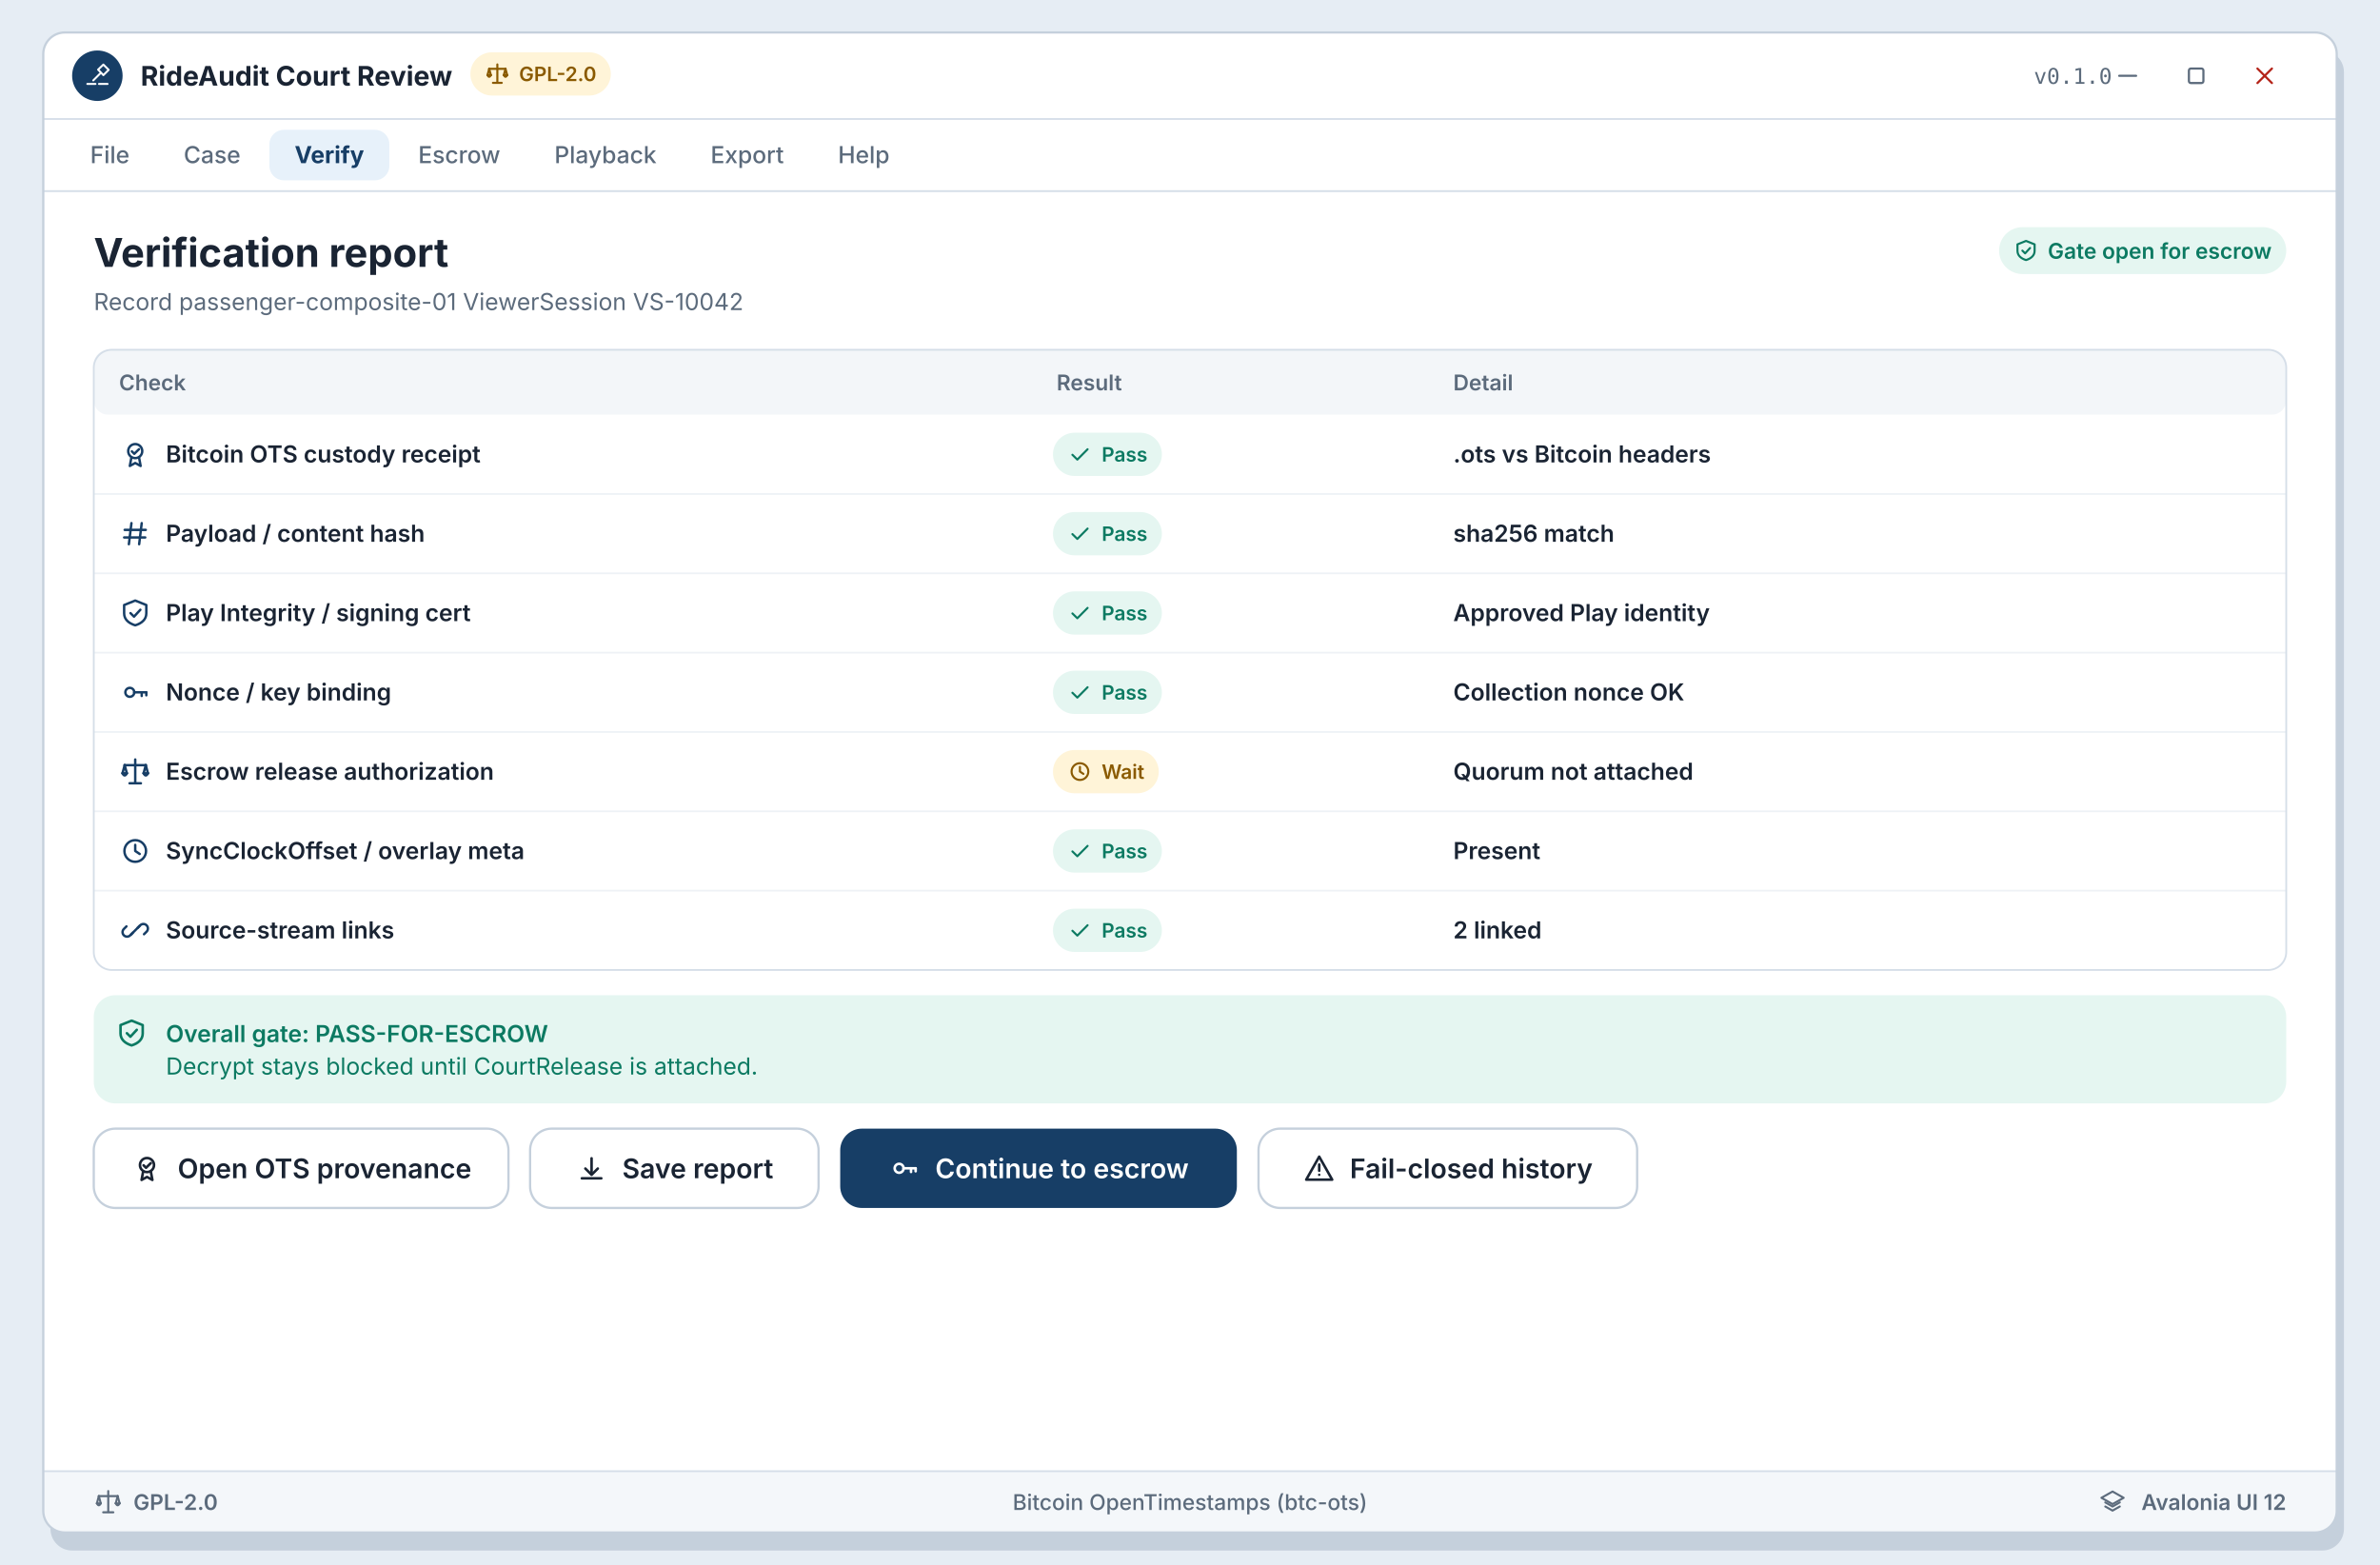
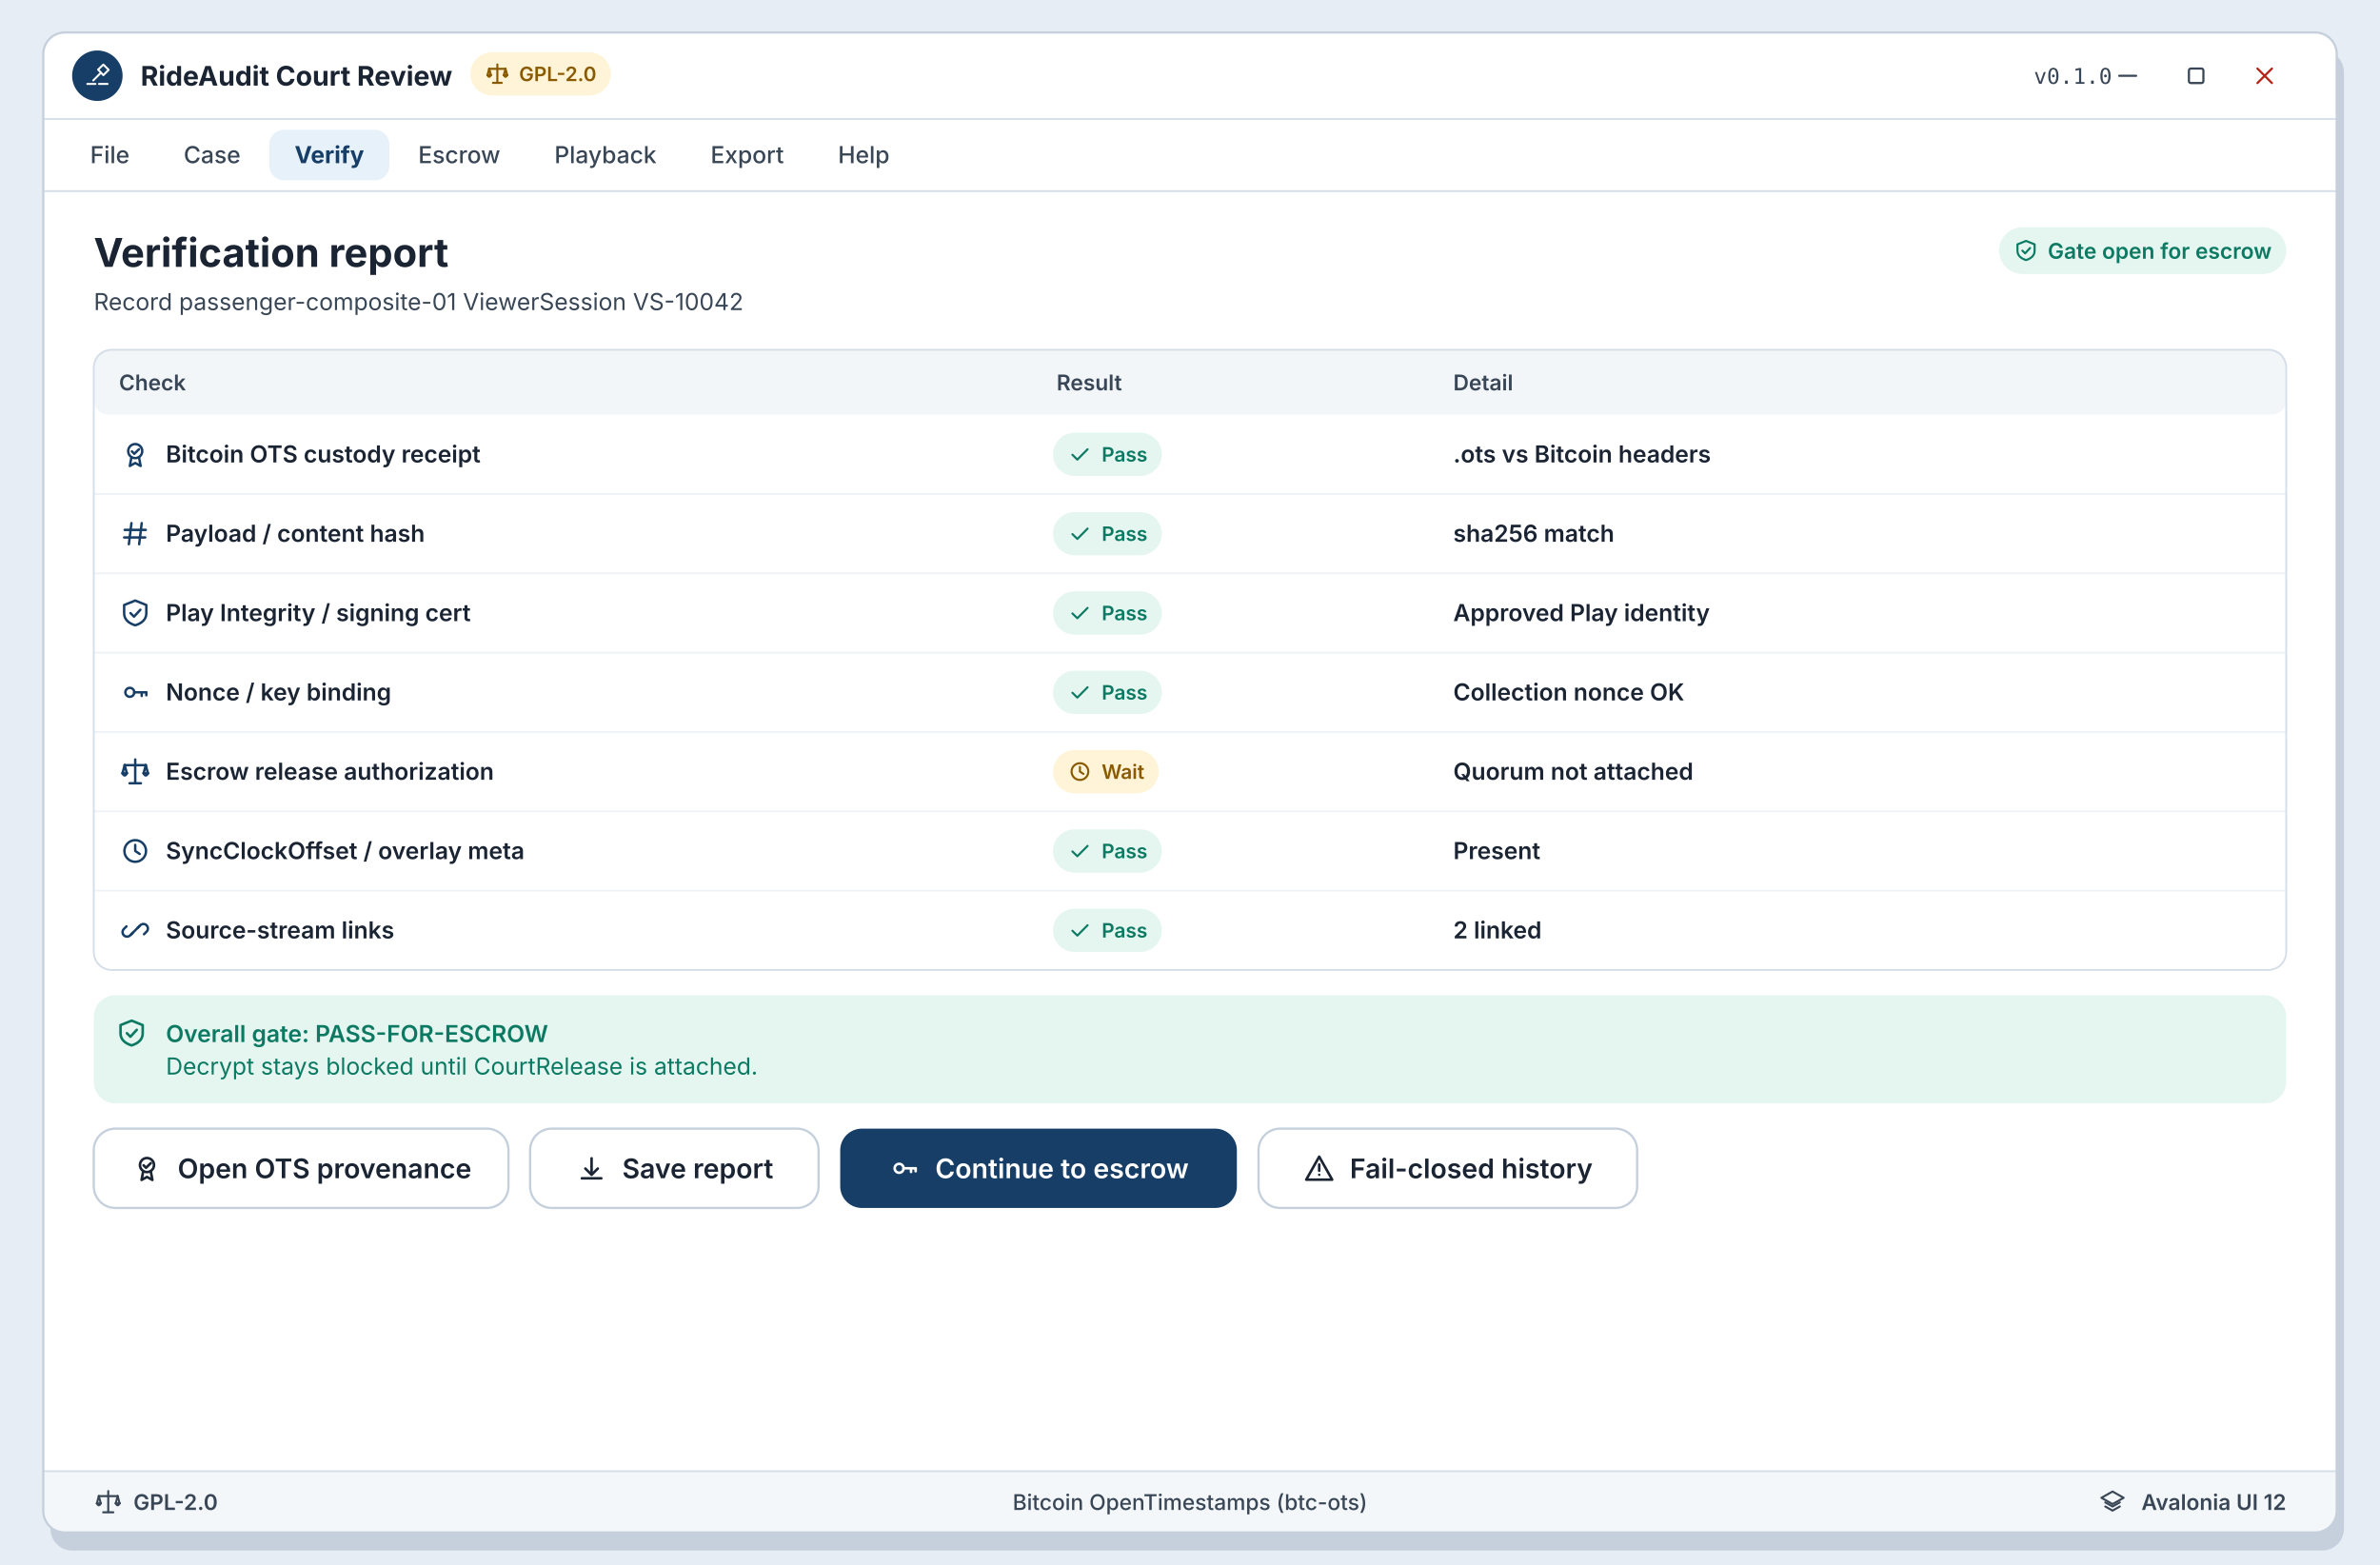
<svg xmlns="http://www.w3.org/2000/svg" width="1320" height="868" viewBox="0 0 1320 868" role="img">
  <defs>
    <clipPath id="win">
      <rect x="24" y="18" width="1272" height="832" rx="12" />
    </clipPath>
  </defs>
  <rect x="0" y="0" width="1320" height="868" rx="0" fill="#E6EDF4" />
  <rect x="28" y="28" width="1272" height="832" rx="12" fill="#C5D0DC" />
  <g clip-path="url(#win)">
    <rect x="24" y="18" width="1272" height="832" rx="0" fill="#FFFFFF" />
    <rect x="40" y="28" width="28" height="28" rx="14" fill="#173E66" />
    <g transform="translate(46.72 34.72) scale(0.61)">
      <path d="M2.8 19.4h7.4" fill="none" stroke="#FFFFFF" stroke-width="1.8" stroke-linecap="round" stroke-linejoin="round" />
      <path d="M13.4 19.4H21.2" fill="none" stroke="#FFFFFF" stroke-width="1.8" stroke-linecap="round" stroke-linejoin="round" />
      <path d="M8.2 16.2 14.4 10" fill="none" stroke="#FFFFFF" stroke-width="1.8" stroke-linecap="round" stroke-linejoin="round" />
      <path d="M12.6 6.4 17.4 1.8 22.2 6.6 17.4 11.4Z" fill="none" stroke="#FFFFFF" stroke-width="1.8" stroke-linecap="round" stroke-linejoin="round" />
    </g>
    <text x="78" y="47.5" fill="#1A2433" font-family="Inter, Segoe UI, Roboto, Helvetica, Arial, sans-serif" font-size="15" font-weight="700" text-anchor="start">RideAudit Court Review</text>
    <rect x="260.88" y="29" width="77.89" height="24" rx="12" fill="#FFF4D8" />
    <g transform="translate(268.88 34) scale(0.58)">
      <path d="M12 3v17.2" fill="none" stroke="#8A5A00" stroke-width="2" stroke-linecap="round" stroke-linejoin="round" />
      <path d="M7.8 20.6h8.4" fill="none" stroke="#8A5A00" stroke-width="2" stroke-linecap="round" stroke-linejoin="round" />
      <path d="M4.2 7.2h15.6" fill="none" stroke="#8A5A00" stroke-width="2" stroke-linecap="round" stroke-linejoin="round" />
      <path d="M4.2 7.2 2.6 13.2" fill="none" stroke="#8A5A00" stroke-width="2" stroke-linecap="round" stroke-linejoin="round" />
      <path d="M4.2 7.2 5.8 13.2" fill="none" stroke="#8A5A00" stroke-width="2" stroke-linecap="round" stroke-linejoin="round" />
      <path d="M2.6 13.2h3.2" fill="none" stroke="#8A5A00" stroke-width="2" stroke-linecap="round" stroke-linejoin="round" />
      <path d="M2.6 13.2Q4.2 16.4 5.8 13.2" fill="none" stroke="#8A5A00" stroke-width="2" stroke-linecap="round" stroke-linejoin="round" />
      <path d="M19.8 7.2 18.2 13.2" fill="none" stroke="#8A5A00" stroke-width="2" stroke-linecap="round" stroke-linejoin="round" />
      <path d="M19.8 7.2 21.4 13.2" fill="none" stroke="#8A5A00" stroke-width="2" stroke-linecap="round" stroke-linejoin="round" />
      <path d="M18.2 13.2h3.2" fill="none" stroke="#8A5A00" stroke-width="2" stroke-linecap="round" stroke-linejoin="round" />
      <path d="M18.2 13.2Q19.8 16.4 21.4 13.2" fill="none" stroke="#8A5A00" stroke-width="2" stroke-linecap="round" stroke-linejoin="round" />
    </g>
    <text x="287.88" y="45" fill="#8A5A00" font-family="Inter, Segoe UI, Roboto, Helvetica, Arial, sans-serif" font-size="11" font-weight="600" text-anchor="start">GPL-2.0</text>
-     <text x="1128" y="46.5" fill="#5C6B7C" font-family="JetBrains Mono, ui-monospace, SFMono-Regular, Menlo, Consolas, monospace" font-size="12" font-weight="500" text-anchor="start">v0.1.0</text>
+     <text x="1128" y="46.5" fill="#394656" font-family="JetBrains Mono, ui-monospace, SFMono-Regular, Menlo, Consolas, monospace" font-size="12" font-weight="500" text-anchor="start">v0.1.0</text>
    <g transform="translate(1172 34) scale(0.67)">
-       <path d="M5 12h14" fill="none" stroke="#5C6B7C" stroke-width="1.8" stroke-linecap="round" stroke-linejoin="round" />
+       <path d="M5 12h14" fill="none" stroke="#394656" stroke-width="1.8" stroke-linecap="round" stroke-linejoin="round" />
    </g>
    <g transform="translate(1210 34) scale(0.67)">
-       <rect x="6" y="6" width="12" height="12" rx="1.6" fill="none" stroke="#5C6B7C" stroke-width="1.8" stroke-linejoin="round" />
+       <rect x="6" y="6" width="12" height="12" rx="1.6" fill="none" stroke="#394656" stroke-width="1.8" stroke-linejoin="round" />
    </g>
    <g transform="translate(1248 34) scale(0.67)">
      <path d="M6 6 18 18" fill="none" stroke="#B42318" stroke-width="1.8" stroke-linecap="round" stroke-linejoin="round" />
      <path d="M18 6 6 18" fill="none" stroke="#B42318" stroke-width="1.8" stroke-linecap="round" stroke-linejoin="round" />
    </g>
    <line x1="24" y1="66" x2="1296" y2="66" stroke="#D5DEE8" stroke-width="1" />
-     <text x="50" y="90.5" fill="#5C6B7C" font-family="Inter, Segoe UI, Roboto, Helvetica, Arial, sans-serif" font-size="13" font-weight="500" text-anchor="start">File</text>
-     <text x="101.86" y="90.5" fill="#5C6B7C" font-family="Inter, Segoe UI, Roboto, Helvetica, Arial, sans-serif" font-size="13" font-weight="500" text-anchor="start">Case</text>
+     <text x="50" y="90.5" fill="#394656" font-family="Inter, Segoe UI, Roboto, Helvetica, Arial, sans-serif" font-size="13" font-weight="500" text-anchor="start">File</text>
+     <text x="101.86" y="90.5" fill="#394656" font-family="Inter, Segoe UI, Roboto, Helvetica, Arial, sans-serif" font-size="13" font-weight="500" text-anchor="start">Case</text>
    <rect x="149.41" y="72" width="66.53" height="28" rx="8" fill="#E7F1FA" />
    <text x="163.41" y="90.5" fill="#173E66" font-family="Inter, Segoe UI, Roboto, Helvetica, Arial, sans-serif" font-size="13" font-weight="700" text-anchor="start">Verify</text>
-     <text x="231.94" y="90.5" fill="#5C6B7C" font-family="Inter, Segoe UI, Roboto, Helvetica, Arial, sans-serif" font-size="13" font-weight="500" text-anchor="start">Escrow</text>
-     <text x="307.48" y="90.5" fill="#5C6B7C" font-family="Inter, Segoe UI, Roboto, Helvetica, Arial, sans-serif" font-size="13" font-weight="500" text-anchor="start">Playback</text>
-     <text x="394.11" y="90.5" fill="#5C6B7C" font-family="Inter, Segoe UI, Roboto, Helvetica, Arial, sans-serif" font-size="13" font-weight="500" text-anchor="start">Export</text>
-     <text x="464.77" y="90.5" fill="#5C6B7C" font-family="Inter, Segoe UI, Roboto, Helvetica, Arial, sans-serif" font-size="13" font-weight="500" text-anchor="start">Help</text>
+     <text x="231.94" y="90.5" fill="#394656" font-family="Inter, Segoe UI, Roboto, Helvetica, Arial, sans-serif" font-size="13" font-weight="500" text-anchor="start">Escrow</text>
+     <text x="307.48" y="90.5" fill="#394656" font-family="Inter, Segoe UI, Roboto, Helvetica, Arial, sans-serif" font-size="13" font-weight="500" text-anchor="start">Playback</text>
+     <text x="394.11" y="90.5" fill="#394656" font-family="Inter, Segoe UI, Roboto, Helvetica, Arial, sans-serif" font-size="13" font-weight="500" text-anchor="start">Export</text>
+     <text x="464.77" y="90.5" fill="#394656" font-family="Inter, Segoe UI, Roboto, Helvetica, Arial, sans-serif" font-size="13" font-weight="500" text-anchor="start">Help</text>
    <line x1="24" y1="106" x2="1296" y2="106" stroke="#D5DEE8" stroke-width="1" />
    <text x="52" y="148" fill="#1A2433" font-family="Inter, Segoe UI, Roboto, Helvetica, Arial, sans-serif" font-size="22" font-weight="700" text-anchor="start">Verification report</text>
    <rect x="1108.73" y="126" width="159.27" height="26" rx="13" fill="#E5F6F1" />
    <g transform="translate(1116.73 132) scale(0.58)">
      <path d="M12 2.8 20.2 6.1v6.2c0 4.3-3.2 7.3-8.2 8.8-5-1.5-8.2-4.5-8.2-8.8V6.1Z" fill="none" stroke="#0C7A62" stroke-width="2" stroke-linecap="round" stroke-linejoin="round" />
      <path d="M8.5 12.1 11.1 14.7 15.8 9.6" fill="none" stroke="#0C7A62" stroke-width="2" stroke-linecap="round" stroke-linejoin="round" />
    </g>
    <text x="1135.73" y="143.5" fill="#0C7A62" font-family="Inter, Segoe UI, Roboto, Helvetica, Arial, sans-serif" font-size="12" font-weight="600" text-anchor="start">Gate open for escrow</text>
-     <text x="52" y="172" fill="#5C6B7C" font-family="Inter, Segoe UI, Roboto, Helvetica, Arial, sans-serif" font-size="13" font-weight="400" text-anchor="start">Record passenger-composite-01    ViewerSession VS-10042</text>
+     <text x="52" y="172" fill="#394656" font-family="Inter, Segoe UI, Roboto, Helvetica, Arial, sans-serif" font-size="13" font-weight="400" text-anchor="start">Record passenger-composite-01    ViewerSession VS-10042</text>
    <rect x="52" y="194" width="1216" height="36" rx="8" fill="#F3F6F9" />
-     <text x="66" y="216.5" fill="#5C6B7C" font-family="Inter, Segoe UI, Roboto, Helvetica, Arial, sans-serif" font-size="12" font-weight="600" text-anchor="start">Check</text>
-     <text x="586" y="216.5" fill="#5C6B7C" font-family="Inter, Segoe UI, Roboto, Helvetica, Arial, sans-serif" font-size="12" font-weight="600" text-anchor="start">Result</text>
-     <text x="806" y="216.5" fill="#5C6B7C" font-family="Inter, Segoe UI, Roboto, Helvetica, Arial, sans-serif" font-size="12" font-weight="600" text-anchor="start">Detail</text>
+     <text x="66" y="216.5" fill="#394656" font-family="Inter, Segoe UI, Roboto, Helvetica, Arial, sans-serif" font-size="12" font-weight="600" text-anchor="start">Check</text>
+     <text x="586" y="216.5" fill="#394656" font-family="Inter, Segoe UI, Roboto, Helvetica, Arial, sans-serif" font-size="12" font-weight="600" text-anchor="start">Result</text>
+     <text x="806" y="216.5" fill="#394656" font-family="Inter, Segoe UI, Roboto, Helvetica, Arial, sans-serif" font-size="12" font-weight="600" text-anchor="start">Detail</text>
    <g transform="translate(66 243) scale(0.75)">
      <circle cx="12" cy="9.6" r="5.2" fill="none" stroke="#173E66" stroke-width="1.8" />
      <path d="M9.2 14.2 8 20.6 12 18.4 16 20.6 14.8 14.2" fill="none" stroke="#173E66" stroke-width="1.8" stroke-linecap="round" stroke-linejoin="round" />
      <path d="M9.5 9.8 11.3 11.6 14.8 8.2" fill="none" stroke="#173E66" stroke-width="1.8" stroke-linecap="round" stroke-linejoin="round" />
    </g>
    <text x="92" y="256.5" fill="#1A2433" font-family="Inter, Segoe UI, Roboto, Helvetica, Arial, sans-serif" font-size="13" font-weight="600" text-anchor="start">Bitcoin OTS custody receipt</text>
    <rect x="584" y="240" width="60.41" height="24" rx="12" fill="#E5F6F1" />
    <g transform="translate(592 245) scale(0.58)">
      <path d="M4.8 12.5 9.5 17.1 19.3 7.2" fill="none" stroke="#0C7A62" stroke-width="2" stroke-linecap="round" stroke-linejoin="round" />
    </g>
    <text x="611" y="256" fill="#0C7A62" font-family="Inter, Segoe UI, Roboto, Helvetica, Arial, sans-serif" font-size="11" font-weight="600" text-anchor="start">Pass</text>
    <text x="806" y="256.5" fill="#1A2433" font-family="Inter, Segoe UI, Roboto, Helvetica, Arial, sans-serif" font-size="13" font-weight="600" text-anchor="start">.ots vs Bitcoin headers</text>
    <line x1="52" y1="274" x2="1268" y2="274" stroke="#EEF2F6" stroke-width="1" />
    <g transform="translate(66 287) scale(0.75)">
      <path d="M9.2 4.2 7.3 19.8" fill="none" stroke="#173E66" stroke-width="1.8" stroke-linecap="round" stroke-linejoin="round" />
      <path d="M16.8 4.2 14.9 19.8" fill="none" stroke="#173E66" stroke-width="1.8" stroke-linecap="round" stroke-linejoin="round" />
      <path d="M4.2 9.2h15.6" fill="none" stroke="#173E66" stroke-width="1.8" stroke-linecap="round" stroke-linejoin="round" />
      <path d="M3.8 14.8h15.6" fill="none" stroke="#173E66" stroke-width="1.8" stroke-linecap="round" stroke-linejoin="round" />
    </g>
    <text x="92" y="300.5" fill="#1A2433" font-family="Inter, Segoe UI, Roboto, Helvetica, Arial, sans-serif" font-size="13" font-weight="600" text-anchor="start">Payload / content hash</text>
    <rect x="584" y="284" width="60.41" height="24" rx="12" fill="#E5F6F1" />
    <g transform="translate(592 289) scale(0.58)">
      <path d="M4.8 12.5 9.5 17.1 19.3 7.2" fill="none" stroke="#0C7A62" stroke-width="2" stroke-linecap="round" stroke-linejoin="round" />
    </g>
    <text x="611" y="300" fill="#0C7A62" font-family="Inter, Segoe UI, Roboto, Helvetica, Arial, sans-serif" font-size="11" font-weight="600" text-anchor="start">Pass</text>
    <text x="806" y="300.5" fill="#1A2433" font-family="Inter, Segoe UI, Roboto, Helvetica, Arial, sans-serif" font-size="13" font-weight="600" text-anchor="start">sha256 match</text>
    <line x1="52" y1="318" x2="1268" y2="318" stroke="#EEF2F6" stroke-width="1" />
    <g transform="translate(66 331) scale(0.75)">
      <path d="M12 2.8 20.2 6.1v6.2c0 4.3-3.2 7.3-8.2 8.8-5-1.5-8.2-4.5-8.2-8.8V6.1Z" fill="none" stroke="#173E66" stroke-width="1.8" stroke-linecap="round" stroke-linejoin="round" />
      <path d="M8.5 12.1 11.1 14.7 15.8 9.6" fill="none" stroke="#173E66" stroke-width="1.8" stroke-linecap="round" stroke-linejoin="round" />
    </g>
    <text x="92" y="344.5" fill="#1A2433" font-family="Inter, Segoe UI, Roboto, Helvetica, Arial, sans-serif" font-size="13" font-weight="600" text-anchor="start">Play Integrity / signing cert</text>
    <rect x="584" y="328" width="60.41" height="24" rx="12" fill="#E5F6F1" />
    <g transform="translate(592 333) scale(0.58)">
      <path d="M4.8 12.5 9.5 17.1 19.3 7.2" fill="none" stroke="#0C7A62" stroke-width="2" stroke-linecap="round" stroke-linejoin="round" />
    </g>
    <text x="611" y="344" fill="#0C7A62" font-family="Inter, Segoe UI, Roboto, Helvetica, Arial, sans-serif" font-size="11" font-weight="600" text-anchor="start">Pass</text>
    <text x="806" y="344.5" fill="#1A2433" font-family="Inter, Segoe UI, Roboto, Helvetica, Arial, sans-serif" font-size="13" font-weight="600" text-anchor="start">Approved Play identity</text>
    <line x1="52" y1="362" x2="1268" y2="362" stroke="#EEF2F6" stroke-width="1" />
    <g transform="translate(66 375) scale(0.75)">
      <circle cx="8" cy="12" r="3.3" fill="none" stroke="#173E66" stroke-width="1.8" />
      <path d="M11.2 12H20.2" fill="none" stroke="#173E66" stroke-width="1.8" stroke-linecap="round" stroke-linejoin="round" />
      <path d="M16.8 12v2.7" fill="none" stroke="#173E66" stroke-width="1.8" stroke-linecap="round" stroke-linejoin="round" />
      <path d="M20.2 12v2.2" fill="none" stroke="#173E66" stroke-width="1.8" stroke-linecap="round" stroke-linejoin="round" />
    </g>
    <text x="92" y="388.5" fill="#1A2433" font-family="Inter, Segoe UI, Roboto, Helvetica, Arial, sans-serif" font-size="13" font-weight="600" text-anchor="start">Nonce / key binding</text>
    <rect x="584" y="372" width="60.41" height="24" rx="12" fill="#E5F6F1" />
    <g transform="translate(592 377) scale(0.58)">
      <path d="M4.8 12.5 9.5 17.1 19.3 7.2" fill="none" stroke="#0C7A62" stroke-width="2" stroke-linecap="round" stroke-linejoin="round" />
    </g>
    <text x="611" y="388" fill="#0C7A62" font-family="Inter, Segoe UI, Roboto, Helvetica, Arial, sans-serif" font-size="11" font-weight="600" text-anchor="start">Pass</text>
    <text x="806" y="388.5" fill="#1A2433" font-family="Inter, Segoe UI, Roboto, Helvetica, Arial, sans-serif" font-size="13" font-weight="600" text-anchor="start">Collection nonce OK</text>
    <line x1="52" y1="406" x2="1268" y2="406" stroke="#EEF2F6" stroke-width="1" />
    <g transform="translate(66 419) scale(0.75)">
      <path d="M12 3v17.2" fill="none" stroke="#173E66" stroke-width="1.8" stroke-linecap="round" stroke-linejoin="round" />
      <path d="M7.8 20.6h8.4" fill="none" stroke="#173E66" stroke-width="1.8" stroke-linecap="round" stroke-linejoin="round" />
      <path d="M4.2 7.2h15.6" fill="none" stroke="#173E66" stroke-width="1.8" stroke-linecap="round" stroke-linejoin="round" />
      <path d="M4.2 7.2 2.6 13.2" fill="none" stroke="#173E66" stroke-width="1.8" stroke-linecap="round" stroke-linejoin="round" />
      <path d="M4.2 7.2 5.8 13.2" fill="none" stroke="#173E66" stroke-width="1.8" stroke-linecap="round" stroke-linejoin="round" />
      <path d="M2.6 13.2h3.2" fill="none" stroke="#173E66" stroke-width="1.8" stroke-linecap="round" stroke-linejoin="round" />
      <path d="M2.6 13.2Q4.2 16.4 5.8 13.2" fill="none" stroke="#173E66" stroke-width="1.8" stroke-linecap="round" stroke-linejoin="round" />
      <path d="M19.8 7.2 18.2 13.2" fill="none" stroke="#173E66" stroke-width="1.8" stroke-linecap="round" stroke-linejoin="round" />
      <path d="M19.8 7.2 21.4 13.2" fill="none" stroke="#173E66" stroke-width="1.8" stroke-linecap="round" stroke-linejoin="round" />
      <path d="M18.2 13.2h3.2" fill="none" stroke="#173E66" stroke-width="1.8" stroke-linecap="round" stroke-linejoin="round" />
      <path d="M18.2 13.2Q19.8 16.4 21.4 13.2" fill="none" stroke="#173E66" stroke-width="1.8" stroke-linecap="round" stroke-linejoin="round" />
    </g>
    <text x="92" y="432.5" fill="#1A2433" font-family="Inter, Segoe UI, Roboto, Helvetica, Arial, sans-serif" font-size="13" font-weight="600" text-anchor="start">Escrow release authorization</text>
    <rect x="584" y="416" width="58.69" height="24" rx="12" fill="#FFF4D8" />
    <g transform="translate(592 421) scale(0.58)">
      <circle cx="12" cy="12" r="8" fill="none" stroke="#8A5A00" stroke-width="2" />
      <path d="M12 7.5V12l3.3 2.2" fill="none" stroke="#8A5A00" stroke-width="2" stroke-linecap="round" stroke-linejoin="round" />
    </g>
    <text x="611" y="432" fill="#8A5A00" font-family="Inter, Segoe UI, Roboto, Helvetica, Arial, sans-serif" font-size="11" font-weight="600" text-anchor="start">Wait</text>
    <text x="806" y="432.5" fill="#1A2433" font-family="Inter, Segoe UI, Roboto, Helvetica, Arial, sans-serif" font-size="13" font-weight="600" text-anchor="start">Quorum not attached</text>
    <line x1="52" y1="450" x2="1268" y2="450" stroke="#EEF2F6" stroke-width="1" />
    <g transform="translate(66 463) scale(0.75)">
      <circle cx="12" cy="12" r="8" fill="none" stroke="#173E66" stroke-width="1.8" />
      <path d="M12 7.5V12l3.3 2.2" fill="none" stroke="#173E66" stroke-width="1.8" stroke-linecap="round" stroke-linejoin="round" />
    </g>
    <text x="92" y="476.5" fill="#1A2433" font-family="Inter, Segoe UI, Roboto, Helvetica, Arial, sans-serif" font-size="13" font-weight="600" text-anchor="start">SyncClockOffset / overlay meta</text>
    <rect x="584" y="460" width="60.41" height="24" rx="12" fill="#E5F6F1" />
    <g transform="translate(592 465) scale(0.58)">
      <path d="M4.8 12.5 9.5 17.1 19.3 7.2" fill="none" stroke="#0C7A62" stroke-width="2" stroke-linecap="round" stroke-linejoin="round" />
    </g>
    <text x="611" y="476" fill="#0C7A62" font-family="Inter, Segoe UI, Roboto, Helvetica, Arial, sans-serif" font-size="11" font-weight="600" text-anchor="start">Pass</text>
    <text x="806" y="476.5" fill="#1A2433" font-family="Inter, Segoe UI, Roboto, Helvetica, Arial, sans-serif" font-size="13" font-weight="600" text-anchor="start">Present</text>
    <line x1="52" y1="494" x2="1268" y2="494" stroke="#EEF2F6" stroke-width="1" />
    <g transform="translate(66 507) scale(0.75)">
      <path d="M10.2 13.8 8.3 15.7a3.3 3.3 0 0 1-4.7-4.7l1.9-1.9" fill="none" stroke="#173E66" stroke-width="1.8" stroke-linecap="round" stroke-linejoin="round" />
      <path d="M13.8 10.2 15.7 8.3a3.3 3.3 0 0 1 4.7 4.7l-1.9 1.9" fill="none" stroke="#173E66" stroke-width="1.8" stroke-linecap="round" stroke-linejoin="round" />
      <path d="M8.8 15.2 15.2 8.8" fill="none" stroke="#173E66" stroke-width="1.8" stroke-linecap="round" stroke-linejoin="round" />
    </g>
    <text x="92" y="520.5" fill="#1A2433" font-family="Inter, Segoe UI, Roboto, Helvetica, Arial, sans-serif" font-size="13" font-weight="600" text-anchor="start">Source-stream links</text>
    <rect x="584" y="504" width="60.41" height="24" rx="12" fill="#E5F6F1" />
    <g transform="translate(592 509) scale(0.58)">
      <path d="M4.8 12.5 9.5 17.1 19.3 7.2" fill="none" stroke="#0C7A62" stroke-width="2" stroke-linecap="round" stroke-linejoin="round" />
    </g>
    <text x="611" y="520" fill="#0C7A62" font-family="Inter, Segoe UI, Roboto, Helvetica, Arial, sans-serif" font-size="11" font-weight="600" text-anchor="start">Pass</text>
    <text x="806" y="520.5" fill="#1A2433" font-family="Inter, Segoe UI, Roboto, Helvetica, Arial, sans-serif" font-size="13" font-weight="600" text-anchor="start">2 linked</text>
    <rect x="52" y="194" width="1216" height="344" rx="10" fill="none" stroke="#D5DEE8" stroke-width="1" />
    <rect x="52" y="552" width="1216" height="60" rx="12" fill="#E5F6F1" />
    <g transform="translate(64 564) scale(0.75)">
      <path d="M12 2.8 20.2 6.1v6.2c0 4.3-3.2 7.3-8.2 8.8-5-1.5-8.2-4.5-8.2-8.8V6.1Z" fill="none" stroke="#0C7A62" stroke-width="1.9" stroke-linecap="round" stroke-linejoin="round" />
      <path d="M8.5 12.1 11.1 14.7 15.8 9.6" fill="none" stroke="#0C7A62" stroke-width="1.9" stroke-linecap="round" stroke-linejoin="round" />
    </g>
    <text x="92" y="578" fill="#0C7A62" font-family="Inter, Segoe UI, Roboto, Helvetica, Arial, sans-serif" font-size="13" font-weight="600" text-anchor="start">Overall gate: PASS-FOR-ESCROW</text>
    <text x="92" y="596" fill="#0C7A62" font-family="Inter, Segoe UI, Roboto, Helvetica, Arial, sans-serif" font-size="13" font-weight="400" text-anchor="start">Decrypt stays blocked until CourtRelease is attached.</text>
    <rect x="52" y="626" width="230" height="44" rx="12" fill="#FFFFFF" stroke="#C5D0DC" stroke-width="1.25" />
    <g transform="translate(72.52 639) scale(0.75)">
      <circle cx="12" cy="9.6" r="5.2" fill="none" stroke="#1A2433" stroke-width="1.9" />
      <path d="M9.2 14.2 8 20.6 12 18.4 16 20.6 14.8 14.2" fill="none" stroke="#1A2433" stroke-width="1.9" stroke-linecap="round" stroke-linejoin="round" />
      <path d="M9.5 9.8 11.3 11.6 14.8 8.2" fill="none" stroke="#1A2433" stroke-width="1.9" stroke-linecap="round" stroke-linejoin="round" />
    </g>
    <text x="98.52" y="653.5" fill="#1A2433" font-family="Inter, Segoe UI, Roboto, Helvetica, Arial, sans-serif" font-size="15" font-weight="600" text-anchor="start">Open OTS provenance</text>
    <rect x="294" y="626" width="160" height="44" rx="12" fill="#FFFFFF" stroke="#C5D0DC" stroke-width="1.25" />
    <g transform="translate(319.1 639) scale(0.75)">
      <path d="M12 4.6v11.6" fill="none" stroke="#1A2433" stroke-width="1.9" stroke-linecap="round" stroke-linejoin="round" />
      <path d="M7.4 12.2 12 16.8 16.6 12.2" fill="none" stroke="#1A2433" stroke-width="1.9" stroke-linecap="round" stroke-linejoin="round" />
      <path d="M4.8 19.4h14.4" fill="none" stroke="#1A2433" stroke-width="1.9" stroke-linecap="round" stroke-linejoin="round" />
    </g>
    <text x="345.1" y="653.5" fill="#1A2433" font-family="Inter, Segoe UI, Roboto, Helvetica, Arial, sans-serif" font-size="15" font-weight="600" text-anchor="start">Save report</text>
    <rect x="466" y="626" width="220" height="44" rx="12" fill="#173E66" />
    <g transform="translate(492.68 639) scale(0.75)">
      <circle cx="8" cy="12" r="3.3" fill="none" stroke="#FFFFFF" stroke-width="1.9" />
      <path d="M11.2 12H20.2" fill="none" stroke="#FFFFFF" stroke-width="1.9" stroke-linecap="round" stroke-linejoin="round" />
      <path d="M16.8 12v2.7" fill="none" stroke="#FFFFFF" stroke-width="1.9" stroke-linecap="round" stroke-linejoin="round" />
      <path d="M20.2 12v2.2" fill="none" stroke="#FFFFFF" stroke-width="1.9" stroke-linecap="round" stroke-linejoin="round" />
    </g>
    <text x="518.68" y="653.5" fill="#FFFFFF" font-family="Inter, Segoe UI, Roboto, Helvetica, Arial, sans-serif" font-size="15" font-weight="600" text-anchor="start">Continue to escrow</text>
    <rect x="698" y="626" width="210" height="44" rx="12" fill="#FFFFFF" stroke="#C5D0DC" stroke-width="1.25" />
    <g transform="translate(722.66 639) scale(0.75)">
      <path d="M12 3.4 21.6 20.4H2.4Z" fill="none" stroke="#1A2433" stroke-width="1.9" stroke-linecap="round" stroke-linejoin="round" />
      <path d="M12 9.2v4.6" fill="none" stroke="#1A2433" stroke-width="1.9" stroke-linecap="round" stroke-linejoin="round" />
      <circle cx="12" cy="16.8" r="0.9" fill="#1A2433" />
    </g>
    <text x="748.66" y="653.5" fill="#1A2433" font-family="Inter, Segoe UI, Roboto, Helvetica, Arial, sans-serif" font-size="15" font-weight="600" text-anchor="start">Fail-closed history</text>
    <rect x="24" y="816" width="1272" height="34" rx="0" fill="#F4F7FA" />
    <line x1="24" y1="816" x2="1296" y2="816" stroke="#D5DEE8" stroke-width="1" />
    <g transform="translate(52 825) scale(0.67)">
-       <path d="M12 3v17.2" fill="none" stroke="#5C6B7C" stroke-width="1.7" stroke-linecap="round" stroke-linejoin="round" />
-       <path d="M7.8 20.6h8.4" fill="none" stroke="#5C6B7C" stroke-width="1.7" stroke-linecap="round" stroke-linejoin="round" />
-       <path d="M4.2 7.2h15.6" fill="none" stroke="#5C6B7C" stroke-width="1.7" stroke-linecap="round" stroke-linejoin="round" />
-       <path d="M4.2 7.2 2.6 13.2" fill="none" stroke="#5C6B7C" stroke-width="1.7" stroke-linecap="round" stroke-linejoin="round" />
-       <path d="M4.2 7.2 5.8 13.2" fill="none" stroke="#5C6B7C" stroke-width="1.7" stroke-linecap="round" stroke-linejoin="round" />
-       <path d="M2.6 13.2h3.2" fill="none" stroke="#5C6B7C" stroke-width="1.7" stroke-linecap="round" stroke-linejoin="round" />
-       <path d="M2.6 13.2Q4.2 16.4 5.8 13.2" fill="none" stroke="#5C6B7C" stroke-width="1.7" stroke-linecap="round" stroke-linejoin="round" />
-       <path d="M19.8 7.2 18.2 13.2" fill="none" stroke="#5C6B7C" stroke-width="1.7" stroke-linecap="round" stroke-linejoin="round" />
-       <path d="M19.8 7.2 21.4 13.2" fill="none" stroke="#5C6B7C" stroke-width="1.7" stroke-linecap="round" stroke-linejoin="round" />
-       <path d="M18.2 13.2h3.2" fill="none" stroke="#5C6B7C" stroke-width="1.7" stroke-linecap="round" stroke-linejoin="round" />
-       <path d="M18.2 13.2Q19.8 16.4 21.4 13.2" fill="none" stroke="#5C6B7C" stroke-width="1.7" stroke-linecap="round" stroke-linejoin="round" />
-     </g>
-     <text x="74" y="837.5" fill="#5C6B7C" font-family="Inter, Segoe UI, Roboto, Helvetica, Arial, sans-serif" font-size="12" font-weight="600" text-anchor="start">GPL-2.0</text>
-     <text x="660" y="837.5" fill="#5C6B7C" font-family="Inter, Segoe UI, Roboto, Helvetica, Arial, sans-serif" font-size="12" font-weight="500" text-anchor="middle">Bitcoin OpenTimestamps (btc-ots)</text>
+       <path d="M12 3v17.2" fill="none" stroke="#394656" stroke-width="1.7" stroke-linecap="round" stroke-linejoin="round" />
+       <path d="M7.8 20.6h8.4" fill="none" stroke="#394656" stroke-width="1.7" stroke-linecap="round" stroke-linejoin="round" />
+       <path d="M4.2 7.2h15.6" fill="none" stroke="#394656" stroke-width="1.7" stroke-linecap="round" stroke-linejoin="round" />
+       <path d="M4.2 7.2 2.6 13.2" fill="none" stroke="#394656" stroke-width="1.7" stroke-linecap="round" stroke-linejoin="round" />
+       <path d="M4.2 7.2 5.8 13.2" fill="none" stroke="#394656" stroke-width="1.7" stroke-linecap="round" stroke-linejoin="round" />
+       <path d="M2.6 13.2h3.2" fill="none" stroke="#394656" stroke-width="1.7" stroke-linecap="round" stroke-linejoin="round" />
+       <path d="M2.6 13.2Q4.2 16.4 5.8 13.2" fill="none" stroke="#394656" stroke-width="1.7" stroke-linecap="round" stroke-linejoin="round" />
+       <path d="M19.8 7.2 18.2 13.2" fill="none" stroke="#394656" stroke-width="1.7" stroke-linecap="round" stroke-linejoin="round" />
+       <path d="M19.8 7.2 21.4 13.2" fill="none" stroke="#394656" stroke-width="1.7" stroke-linecap="round" stroke-linejoin="round" />
+       <path d="M18.2 13.2h3.2" fill="none" stroke="#394656" stroke-width="1.7" stroke-linecap="round" stroke-linejoin="round" />
+       <path d="M18.2 13.2Q19.8 16.4 21.4 13.2" fill="none" stroke="#394656" stroke-width="1.7" stroke-linecap="round" stroke-linejoin="round" />
+     </g>
+     <text x="74" y="837.5" fill="#394656" font-family="Inter, Segoe UI, Roboto, Helvetica, Arial, sans-serif" font-size="12" font-weight="600" text-anchor="start">GPL-2.0</text>
+     <text x="660" y="837.5" fill="#394656" font-family="Inter, Segoe UI, Roboto, Helvetica, Arial, sans-serif" font-size="12" font-weight="500" text-anchor="middle">Bitcoin OpenTimestamps (btc-ots)</text>
    <g transform="translate(1163.62 825) scale(0.67)">
-       <path d="M12 3.4 21.2 8.6 12 13.8 2.8 8.6Z" fill="none" stroke="#5C6B7C" stroke-width="1.7" stroke-linecap="round" stroke-linejoin="round" />
-       <path d="M6 12.4 12 15.8 18 12.4" fill="none" stroke="#5C6B7C" stroke-width="1.7" stroke-linecap="round" stroke-linejoin="round" />
-       <path d="M6 15.8 12 19.2 18 15.8" fill="none" stroke="#5C6B7C" stroke-width="1.7" stroke-linecap="round" stroke-linejoin="round" />
-     </g>
-     <text x="1268" y="837.5" fill="#5C6B7C" font-family="Inter, Segoe UI, Roboto, Helvetica, Arial, sans-serif" font-size="12" font-weight="600" text-anchor="end">Avalonia UI 12</text>
+       <path d="M12 3.4 21.2 8.6 12 13.8 2.8 8.6Z" fill="none" stroke="#394656" stroke-width="1.7" stroke-linecap="round" stroke-linejoin="round" />
+       <path d="M6 12.4 12 15.8 18 12.4" fill="none" stroke="#394656" stroke-width="1.7" stroke-linecap="round" stroke-linejoin="round" />
+       <path d="M6 15.8 12 19.2 18 15.8" fill="none" stroke="#394656" stroke-width="1.7" stroke-linecap="round" stroke-linejoin="round" />
+     </g>
+     <text x="1268" y="837.5" fill="#394656" font-family="Inter, Segoe UI, Roboto, Helvetica, Arial, sans-serif" font-size="12" font-weight="600" text-anchor="end">Avalonia UI 12</text>
  </g>
  <rect x="24" y="18" width="1272" height="832" rx="12" fill="none" stroke="#C5D0DC" stroke-width="1.25" />
</svg>
